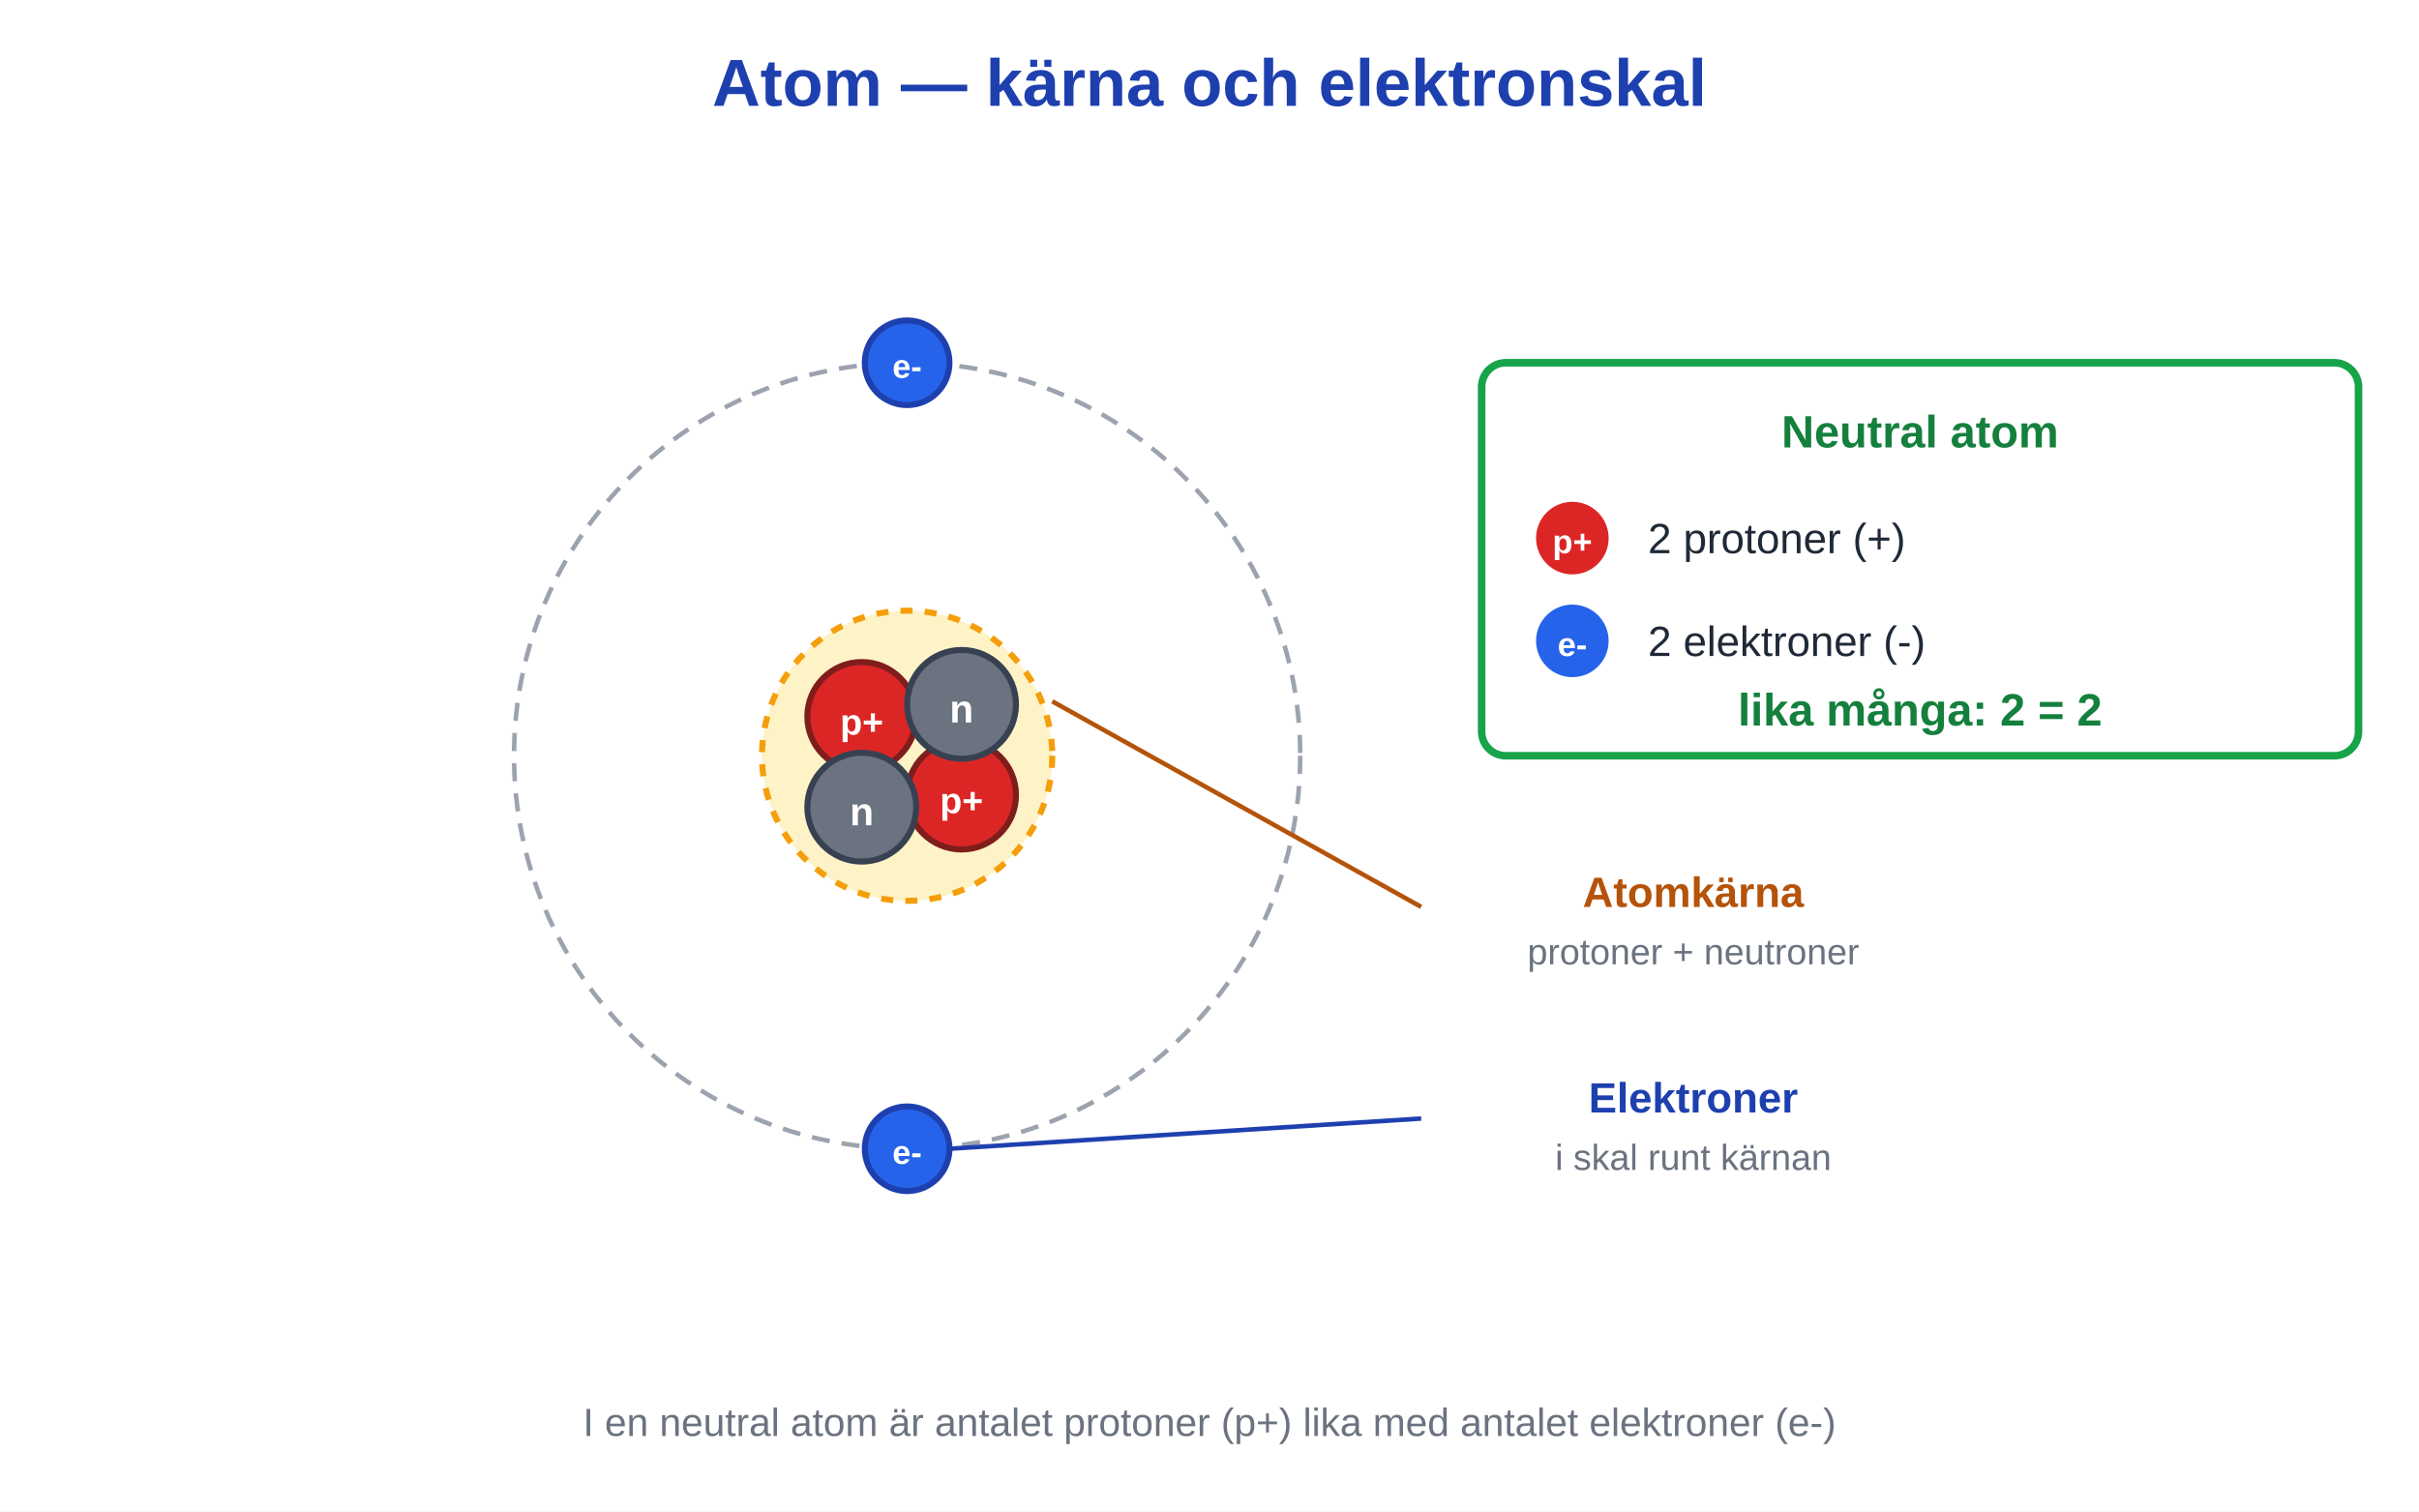
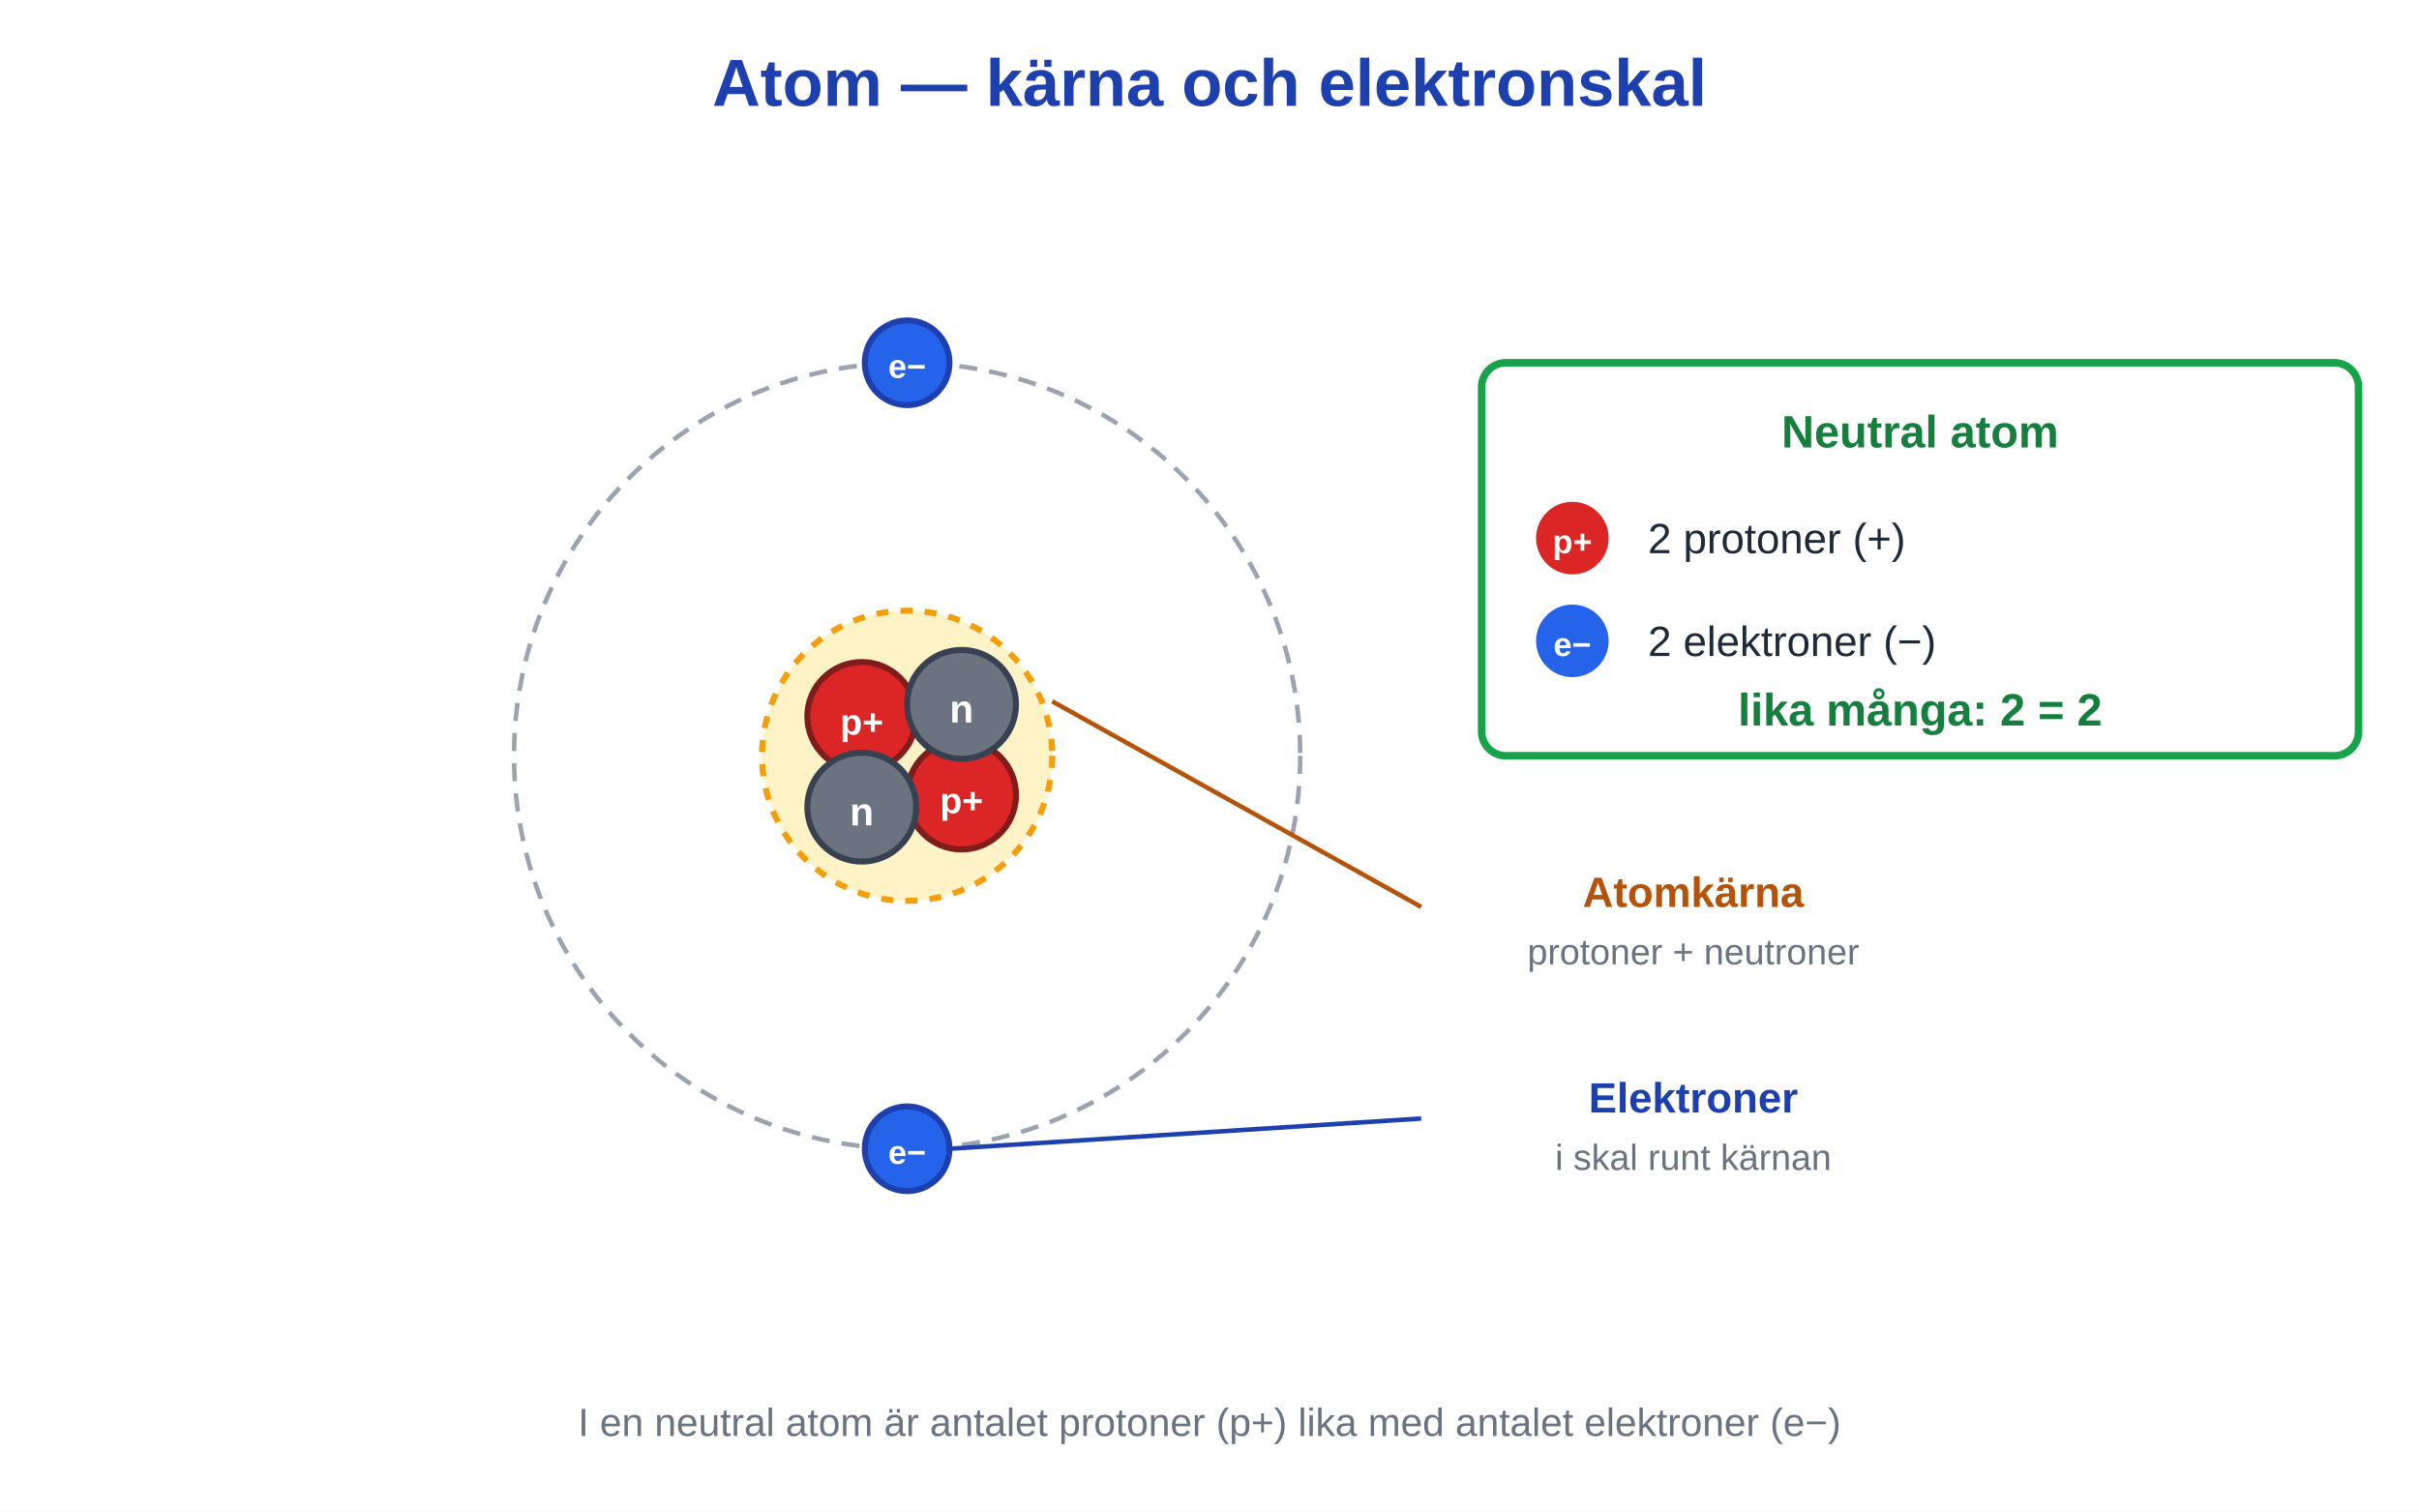
<svg xmlns="http://www.w3.org/2000/svg" viewBox="0 0 800 500" width="800" height="500">
  <rect width="800" height="500" fill="white" />
  <text x="400" y="35" font-family="Arial,sans-serif" font-size="22" fill="#1e40af" text-anchor="middle" font-weight="bold">Atom — kärna och elektronskal</text>
  <circle cx="300" cy="250" r="130" fill="none" stroke="#9ca3af" stroke-width="1.5" stroke-dasharray="6,4" />
  <circle cx="300" cy="250" r="48" fill="#fef3c7" stroke="#f59e0b" stroke-width="2" stroke-dasharray="4,4" />
  <circle cx="285" cy="237" r="18" fill="#dc2626" stroke="#7f1d1d" stroke-width="2" />
  <text x="285" y="243" font-family="Arial,sans-serif" font-size="12" fill="white" text-anchor="middle" font-weight="bold">p+</text>
  <circle cx="318" cy="263" r="18" fill="#dc2626" stroke="#7f1d1d" stroke-width="2" />
  <text x="318" y="269" font-family="Arial,sans-serif" font-size="12" fill="white" text-anchor="middle" font-weight="bold">p+</text>
  <circle cx="285" cy="267" r="18" fill="#6b7280" stroke="#374151" stroke-width="2" />
  <text x="285" y="273" font-family="Arial,sans-serif" font-size="13" fill="white" text-anchor="middle" font-weight="bold">n</text>
  <circle cx="318" cy="233" r="18" fill="#6b7280" stroke="#374151" stroke-width="2" />
  <text x="318" y="239" font-family="Arial,sans-serif" font-size="13" fill="white" text-anchor="middle" font-weight="bold">n</text>
  <circle cx="300" cy="120" r="14" fill="#2563eb" stroke="#1e40af" stroke-width="2" />
-   <text x="300" y="125" font-family="Arial,sans-serif" font-size="11" fill="white" text-anchor="middle" font-weight="bold">e-</text>
+   <text x="300" y="125" font-family="Arial,sans-serif" font-size="11" fill="white" text-anchor="middle" font-weight="bold">e−</text>
  <circle cx="300" cy="380" r="14" fill="#2563eb" stroke="#1e40af" stroke-width="2" />
-   <text x="300" y="385" font-family="Arial,sans-serif" font-size="11" fill="white" text-anchor="middle" font-weight="bold">e-</text>
+   <text x="300" y="385" font-family="Arial,sans-serif" font-size="11" fill="white" text-anchor="middle" font-weight="bold">e−</text>
  <rect x="490" y="120" width="290" height="130" rx="8" fill="white" stroke="#16a34a" stroke-width="2.5" />
  <text x="635" y="148" font-family="Arial,sans-serif" font-size="15" fill="#15803d" text-anchor="middle" font-weight="bold">Neutral atom</text>
  <circle cx="520" cy="178" r="12" fill="#dc2626" />
  <text x="520" y="183" font-family="Arial,sans-serif" font-size="11" fill="white" text-anchor="middle" font-weight="bold">p+</text>
  <text x="545" y="183" font-family="Arial,sans-serif" font-size="14" fill="#1f2937" text-anchor="start">2 protoner (+)</text>
  <circle cx="520" cy="212" r="12" fill="#2563eb" />
-   <text x="520" y="217" font-family="Arial,sans-serif" font-size="11" fill="white" text-anchor="middle" font-weight="bold">e-</text>
-   <text x="545" y="217" font-family="Arial,sans-serif" font-size="14" fill="#1f2937" text-anchor="start">2 elektroner (-)</text>
+   <text x="520" y="217" font-family="Arial,sans-serif" font-size="11" fill="white" text-anchor="middle" font-weight="bold">e−</text>
+   <text x="545" y="217" font-family="Arial,sans-serif" font-size="14" fill="#1f2937" text-anchor="start">2 elektroner (−)</text>
  <text x="635" y="240" font-family="Arial,sans-serif" font-size="15" fill="#15803d" text-anchor="middle" font-weight="bold">lika många: 2 = 2</text>
  <line x1="348" y1="232" x2="470" y2="300" stroke="#b45309" stroke-width="1.5" />
  <text x="560" y="300" font-family="Arial,sans-serif" font-size="14" fill="#b45309" text-anchor="middle" font-weight="bold">Atomkärna</text>
  <text x="560" y="319" font-family="Arial,sans-serif" font-size="12" fill="#6b7280" text-anchor="middle">protoner + neutroner</text>
  <line x1="314" y1="380" x2="470" y2="370" stroke="#1e40af" stroke-width="1.5" />
  <text x="560" y="368" font-family="Arial,sans-serif" font-size="14" fill="#1e40af" text-anchor="middle" font-weight="bold">Elektroner</text>
  <text x="560" y="387" font-family="Arial,sans-serif" font-size="12" fill="#6b7280" text-anchor="middle">i skal runt kärnan</text>
-   <text x="400" y="475" font-family="Arial,sans-serif" font-size="13" fill="#6b7280" text-anchor="middle">I en neutral atom är antalet protoner (p+) lika med antalet elektroner (e-)</text>
+   <text x="400" y="475" font-family="Arial,sans-serif" font-size="13" fill="#6b7280" text-anchor="middle">I en neutral atom är antalet protoner (p+) lika med antalet elektroner (e−)</text>
</svg>
